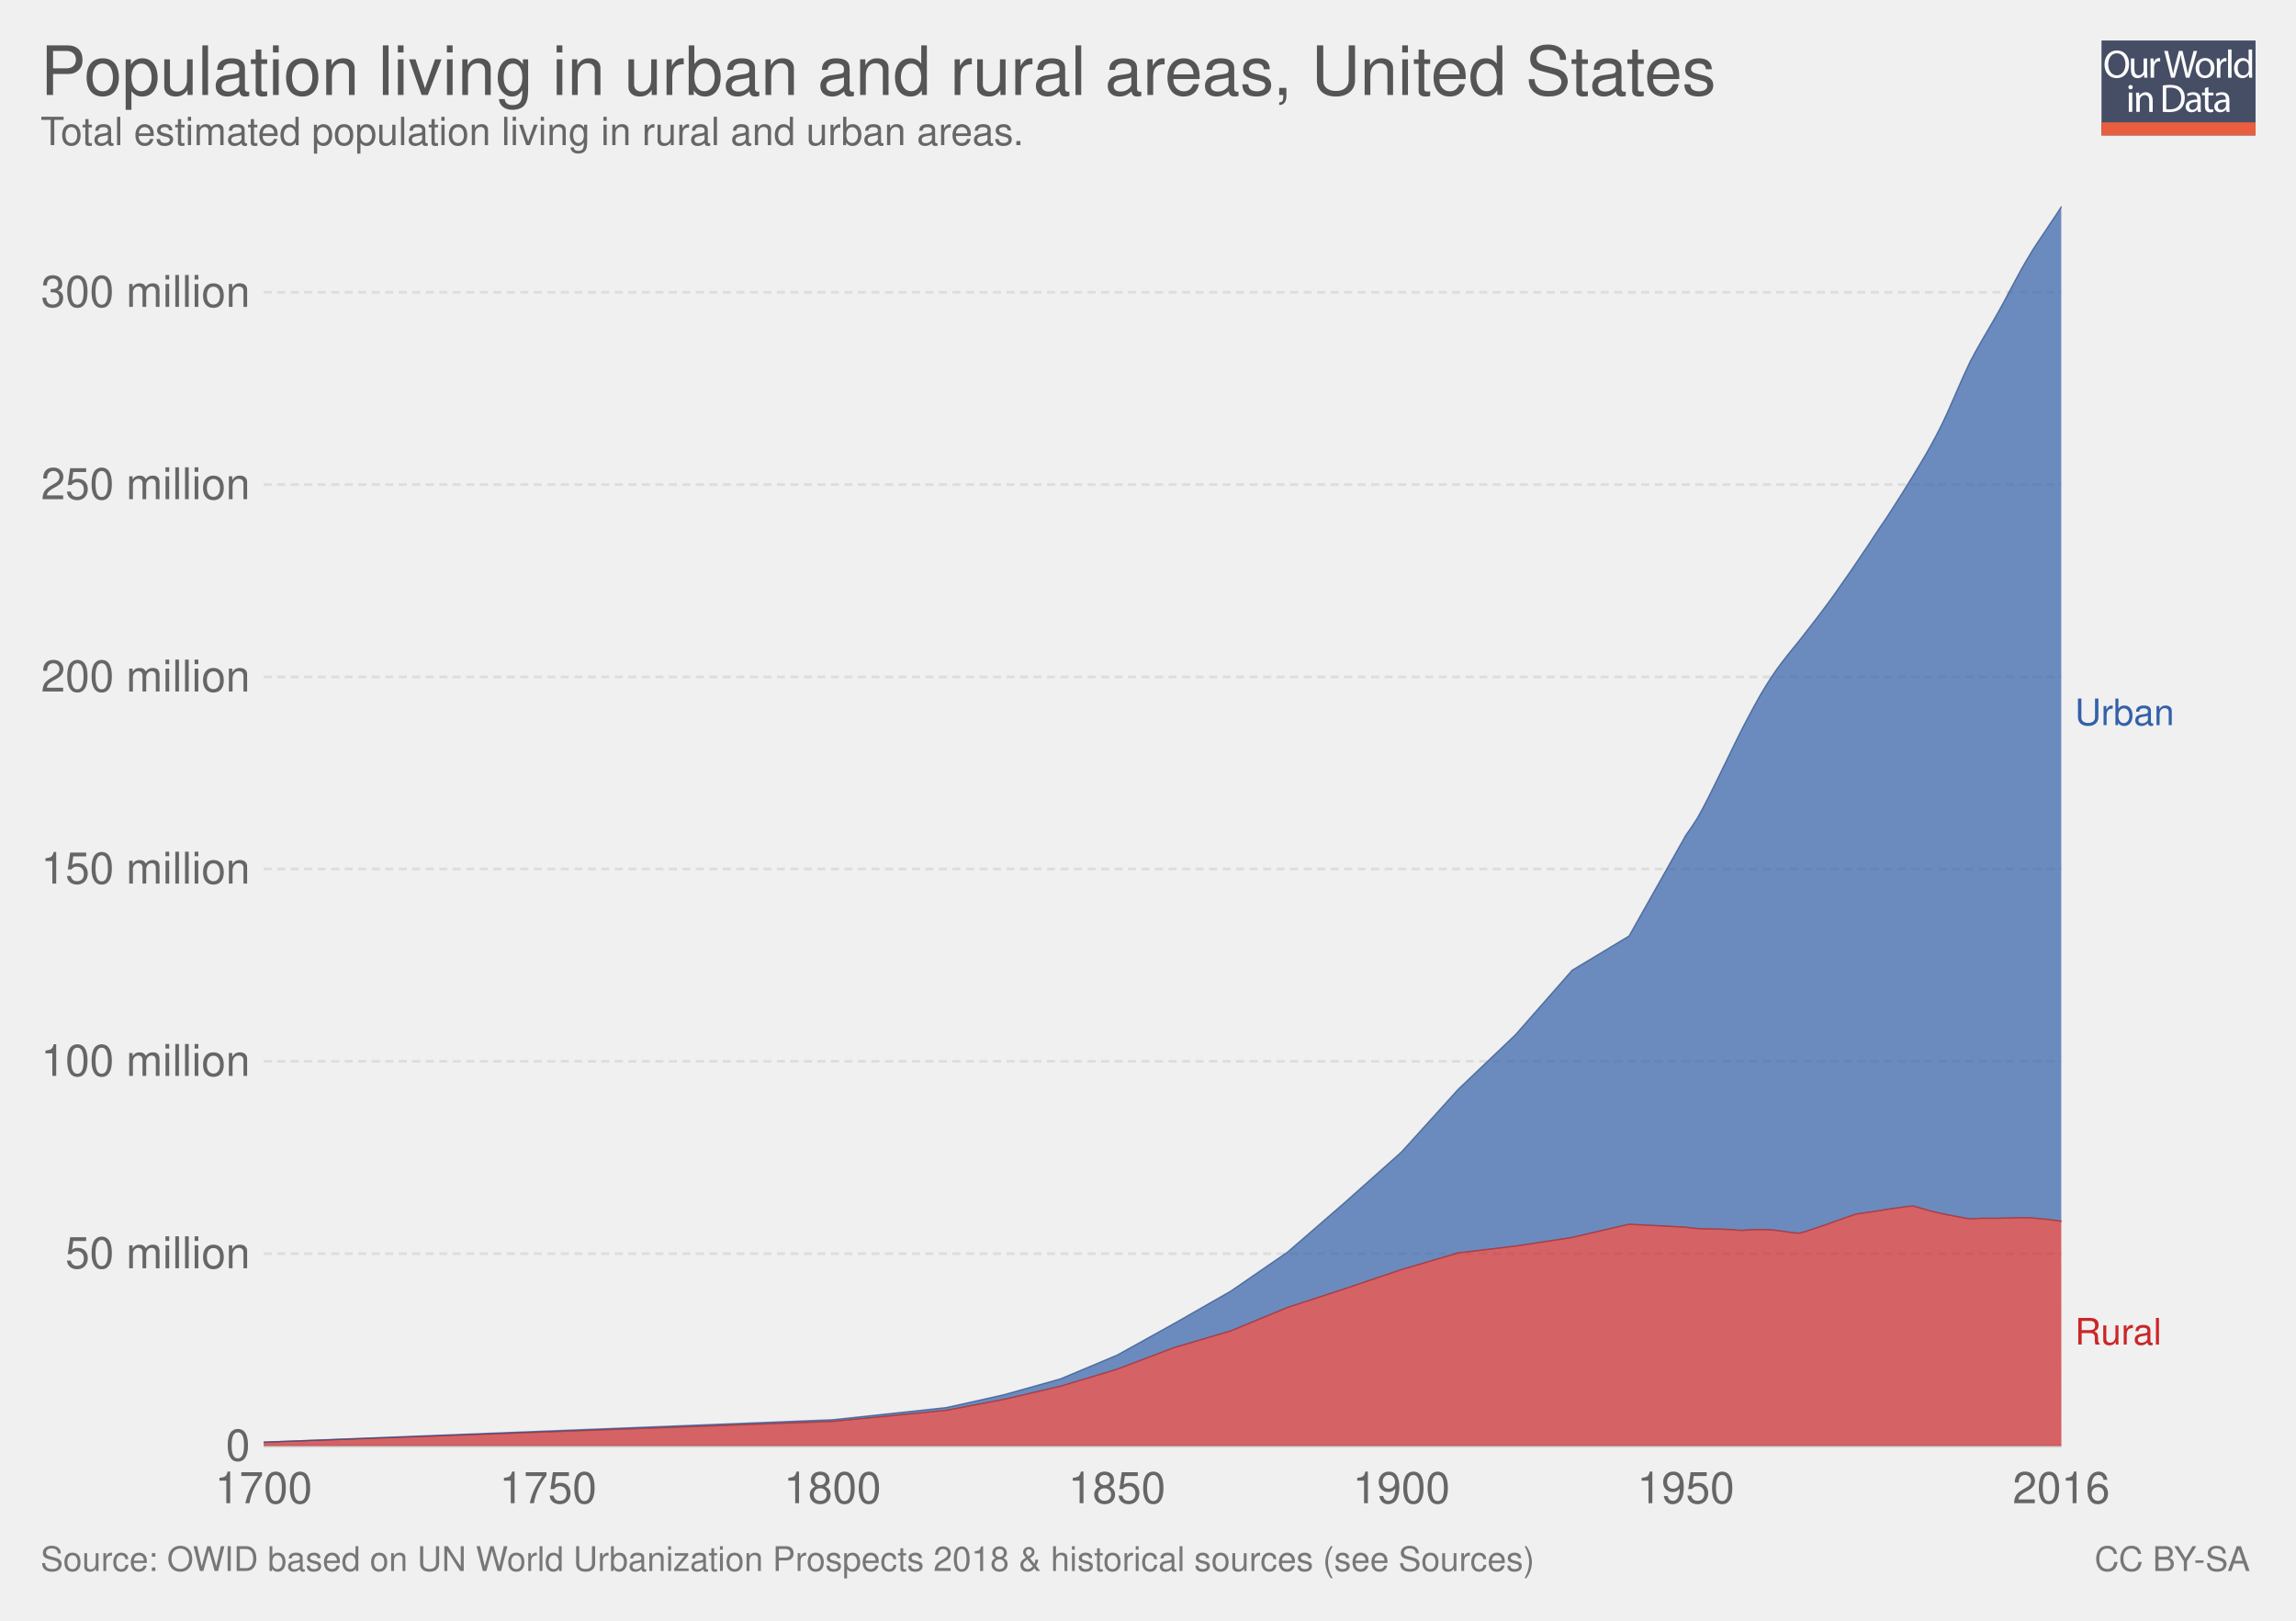
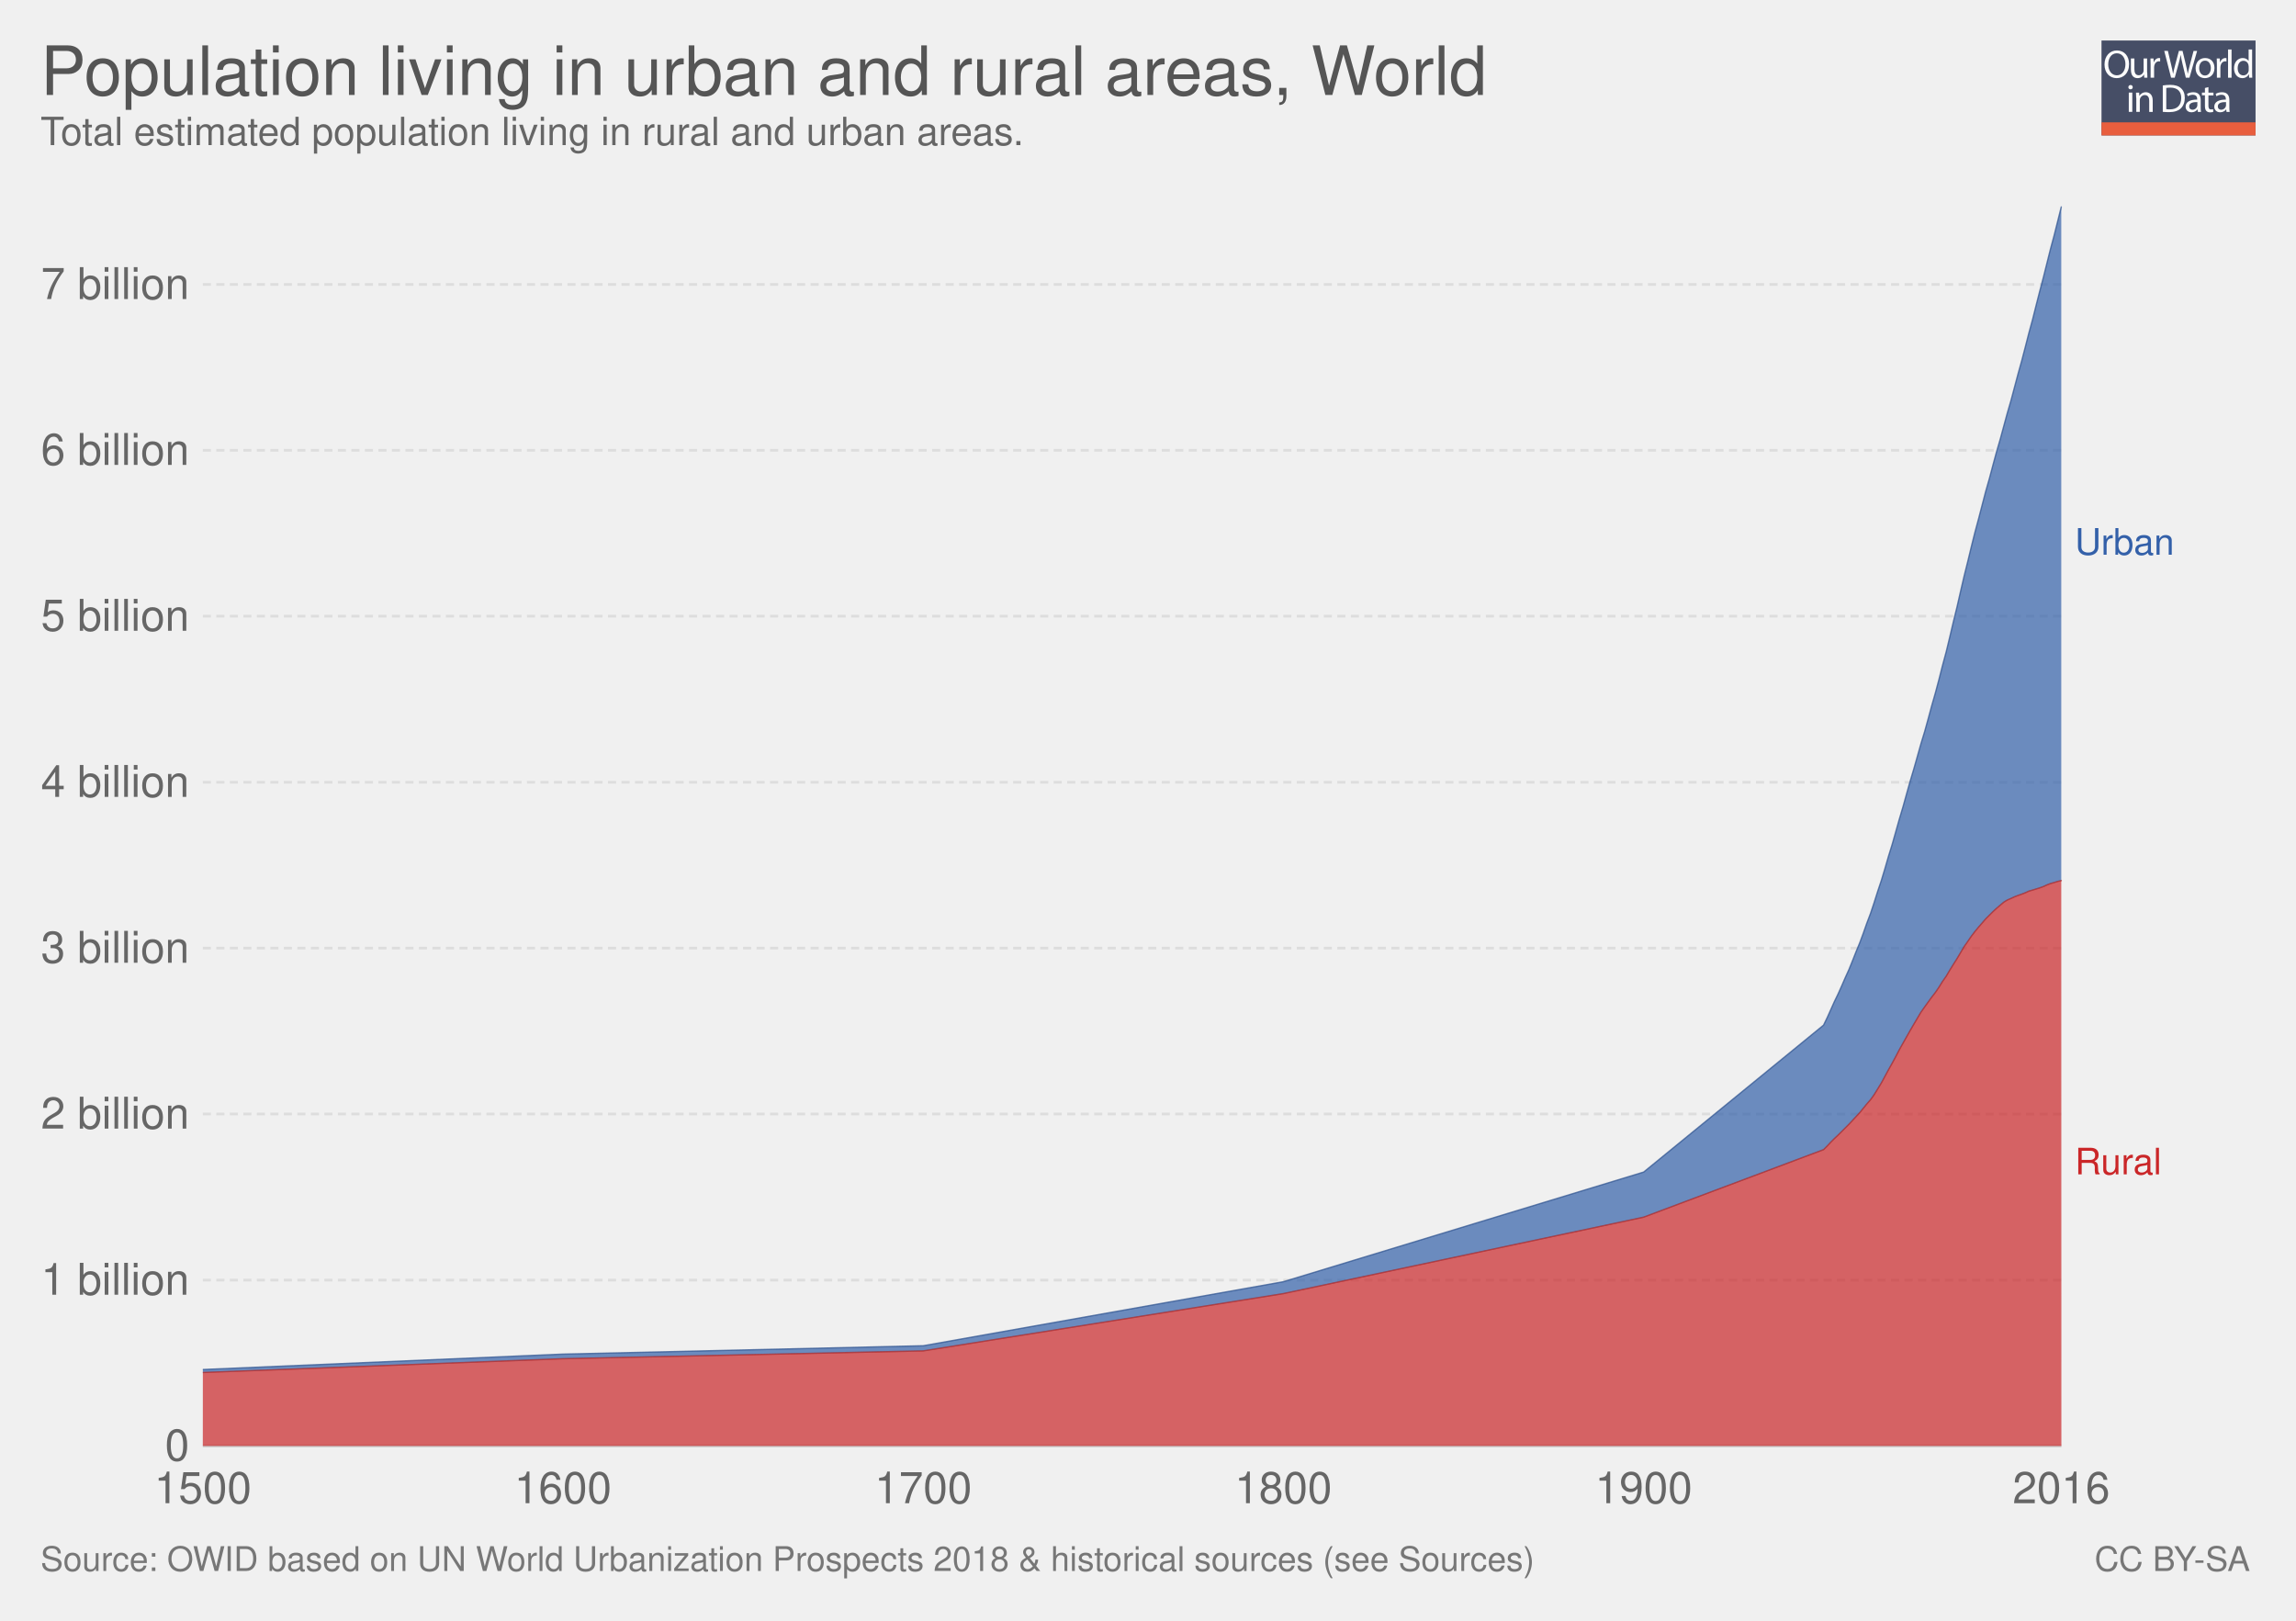
<svg xmlns="http://www.w3.org/2000/svg" xmlns:xlink="http://www.w3.org/1999/xlink" version="1.1" style="font-family: 'Helvetica Neue', Helvetica, Arial, sans-serif; font-size: 18px; background-color: white; text-rendering: optimizeLegibility; -webkit-font-smoothing: antialiased;" width="850" height="600">
  <g class="ChartTab">
    <g class="HeaderView">
      <g opacity="0.8" transform="translate(778, 15) scale(0.27)">
        <a xlink:href="https://ourworldindata.org" target="_blank">
          <g>
            <rect x="0" y="0" fill="#1B2543" width="211.2" height="130.1" />
            <rect x="0" y="112.2" fill="#E63912" width="211.2" height="17.9" />
            <g>
              <rect x="1.2" y="12.3" fill="none" width="210.2" height="99.2" />
              <path fill="#FFFFFF" d="M37.8,32.2c0,12.7-7.7,19.4-17.1,19.4c-9.7,0-16.6-7.5-16.6-18.7c0-11.7,7.3-19.3,17.1-19.3 C31.3,13.7,37.8,21.3,37.8,32.2z M9.2,32.8c0,7.9,4.3,14.9,11.8,14.9c7.5,0,11.8-6.9,11.8-15.3c0-7.3-3.8-14.9-11.8-14.9 C13.1,17.5,9.2,24.8,9.2,32.8z" />
              <path fill="#FFFFFF" d="M62.7,43.8c0,2.7,0.1,5.1,0.2,7.2h-4.3l-0.3-4.3h-0.1c-1.3,2.1-4,4.9-8.8,4.9c-4.2,0-9.1-2.3-9.1-11.6 V24.6h4.8v14.6c0,5,1.5,8.4,5.9,8.4c3.2,0,5.5-2.2,6.3-4.4c0.3-0.7,0.4-1.6,0.4-2.5V24.6h4.8V43.8z" />
              <path fill="#FFFFFF" d="M67.3,32.8c0-3.1-0.1-5.8-0.2-8.2h4.2l0.2,5.2h0.2c1.2-3.5,4.1-5.8,7.3-5.8c0.5,0,0.9,0.1,1.4,0.2v4.5 c-0.5-0.1-1-0.2-1.6-0.2c-3.4,0-5.8,2.6-6.5,6.2c-0.1,0.7-0.2,1.4-0.2,2.2V51h-4.8V32.8z" />
              <path fill="#FFFFFF" d="M95.4,51l-9.4-36.8h5l4.4,18.6c1.1,4.6,2.1,9.2,2.7,12.7h0.1c0.6-3.7,1.8-8,3-12.8l4.9-18.5h5l4.5,18.7 c1,4.4,2,8.7,2.6,12.6h0.1c0.8-4,1.8-8.1,3-12.7l4.9-18.5h4.9L120.6,51h-5L111,31.9c-1.1-4.7-1.9-8.3-2.4-12h-0.1 c-0.7,3.7-1.5,7.3-2.8,12L100.4,51H95.4z" />
              <path fill="#FFFFFF" d="M154.9,37.6c0,9.8-6.8,14-13.2,14c-7.2,0-12.7-5.2-12.7-13.6c0-8.8,5.8-14,13.1-14 C149.8,24,154.9,29.5,154.9,37.6z M133.9,37.9c0,5.8,3.3,10.1,8,10.1c4.6,0,8-4.3,8-10.3c0-4.5-2.2-10.1-7.9-10.1 C136.3,27.6,133.9,32.8,133.9,37.9z" />
              <path fill="#FFFFFF" d="M158.2,32.8c0-3.1-0.1-5.8-0.2-8.2h4.2l0.2,5.2h0.2c1.2-3.5,4.1-5.8,7.3-5.8c0.5,0,0.9,0.1,1.4,0.2v4.5 c-0.5-0.1-1-0.2-1.6-0.2c-3.4,0-5.8,2.6-6.5,6.2c-0.1,0.7-0.2,1.4-0.2,2.2V51h-4.8V32.8z" />
              <path fill="#FFFFFF" d="M173.5,12.3h4.8V51h-4.8V12.3z" />
              <path fill="#FFFFFF" d="M206.5,12.3v31.9c0,2.3,0.1,5,0.2,6.8h-4.3l-0.2-4.6H202c-1.5,2.9-4.7,5.2-9,5.2 c-6.4,0-11.3-5.4-11.3-13.4c-0.1-8.8,5.4-14.2,11.9-14.2c4,0,6.8,1.9,8,4h0.1V12.3H206.5z M201.7,35.4c0-0.6-0.1-1.4-0.2-2 c-0.7-3.1-3.3-5.6-6.9-5.6c-5,0-7.9,4.4-7.9,10.2c0,5.3,2.6,9.8,7.8,9.8c3.2,0,6.2-2.1,7.1-5.7c0.2-0.7,0.2-1.3,0.2-2.1V35.4z" />
              <path fill="#FFFFFF" d="M42.8,64c0.1,1.6-1.1,2.9-3.1,2.9c-1.7,0-2.9-1.3-2.9-2.9c0-1.7,1.3-3,3-3C41.7,61,42.8,62.3,42.8,64z M37.4,97.8V71.4h4.8v26.4H37.4z" />
              <path fill="#FFFFFF" d="M47.5,78.6c0-2.7-0.1-5-0.2-7.1h4.3l0.3,4.4h0.1c1.3-2.5,4.4-5,8.8-5c3.7,0,9.4,2.2,9.4,11.2v15.8h-4.8 V82.6c0-4.3-1.6-7.8-6.1-7.8c-3.2,0-5.6,2.2-6.5,4.9c-0.2,0.6-0.3,1.4-0.3,2.2v15.9h-4.8V78.6z" />
              <path fill="#FFFFFF" d="M84,61.6c2.9-0.4,6.3-0.8,10.1-0.8c6.8,0,11.7,1.6,14.9,4.6c3.3,3,5.2,7.3,5.2,13.2c0,6-1.9,10.9-5.3,14.3 c-3.4,3.4-9.1,5.3-16.3,5.3c-3.4,0-6.2-0.2-8.6-0.4V61.6z M88.8,94.1c1.2,0.2,3,0.3,4.8,0.3c10.2,0,15.7-5.7,15.7-15.6 c0.1-8.7-4.9-14.2-14.9-14.2c-2.5,0-4.3,0.2-5.6,0.5V94.1z" />
              <path fill="#FFFFFF" d="M132.1,97.8l-0.4-3.3h-0.2c-1.5,2.1-4.3,3.9-8.1,3.9c-5.4,0-8.1-3.8-8.1-7.6c0-6.4,5.7-9.9,15.9-9.8v-0.5 c0-2.2-0.6-6.1-6-6.1c-2.5,0-5,0.8-6.9,2l-1.1-3.2c2.2-1.4,5.4-2.3,8.7-2.3c8.1,0,10.1,5.5,10.1,10.8v9.9c0,2.3,0.1,4.5,0.4,6.3 H132.1z M131.4,84.4c-5.3-0.1-11.2,0.8-11.2,5.9c0,3.1,2.1,4.6,4.5,4.6c3.4,0,5.6-2.2,6.4-4.4c0.2-0.5,0.3-1,0.3-1.5V84.4z" />
              <path fill="#FFFFFF" d="M146.6,63.9v7.6h6.9v3.7h-6.9v14.2c0,3.3,0.9,5.1,3.6,5.1c1.3,0,2.2-0.2,2.8-0.3l0.2,3.6 c-0.9,0.4-2.4,0.7-4.3,0.7c-2.2,0-4-0.7-5.2-2c-1.4-1.4-1.9-3.8-1.9-6.9V75.1h-4.1v-3.7h4.1v-6.3L146.6,63.9z" />
              <path fill="#FFFFFF" d="M171.4,97.8l-0.4-3.3h-0.2c-1.5,2.1-4.3,3.9-8.1,3.9c-5.4,0-8.1-3.8-8.1-7.6c0-6.4,5.7-9.9,15.9-9.8v-0.5 c0-2.2-0.6-6.1-6-6.1c-2.5,0-5,0.8-6.9,2l-1.1-3.2c2.2-1.4,5.4-2.3,8.7-2.3c8.1,0,10.1,5.5,10.1,10.8v9.9c0,2.3,0.1,4.5,0.4,6.3 H171.4z M170.7,84.4c-5.3-0.1-11.2,0.8-11.2,5.9c0,3.1,2.1,4.6,4.5,4.6c3.4,0,5.6-2.2,6.4-4.4c0.2-0.5,0.3-1,0.3-1.5V84.4z" />
            </g>
          </g>
        </a>
      </g>
      <a href="https://ourworldindata.org/grapher/urban-and-rural-population-stacked" target="_blank">
        <text font-size="25.20" x="15.0" y="35.2" fill="#555">
-           <tspan x="15" y="35.16">Population living in urban and rural areas, United States</tspan>
+           <tspan x="15" y="35.16">Population living in urban and rural areas, World</tspan>
        </text>
      </a>
      <text font-size="14.40" x="15.0" y="53.7" fill="#666">
        <tspan x="15" y="53.72">Total estimated population living in rural and urban areas.</tspan>
      </text>
    </g>
    <g class="StackedArea">
      <defs>
        <clipPath id="boundsClip-1">
-           <rect x="97.598" y="0" width="820" height="959.8" />
+           <rect x="75.08" y="0" width="820" height="959.8" />
        </clipPath>
      </defs>
      <g class="AxisBoxView">
        <g class="HorizontalAxis">
-           <text x="97.6" y="556.5" fill="#666" text-anchor="middle" font-size="16.2">1700</text>
-           <text x="202.9" y="556.5" fill="#666" text-anchor="middle" font-size="16.2">1750</text>
-           <text x="308.2" y="556.5" fill="#666" text-anchor="middle" font-size="16.2">1800</text>
-           <text x="413.5" y="556.5" fill="#666" text-anchor="middle" font-size="16.2">1850</text>
-           <text x="518.8" y="556.5" fill="#666" text-anchor="middle" font-size="16.2">1900</text>
-           <text x="624.1" y="556.5" fill="#666" text-anchor="middle" font-size="16.2">1950</text>
+           <text x="75.1" y="556.5" fill="#666" text-anchor="middle" font-size="16.2">1500</text>
+           <text x="208.4" y="556.5" fill="#666" text-anchor="middle" font-size="16.2">1600</text>
+           <text x="341.8" y="556.5" fill="#666" text-anchor="middle" font-size="16.2">1700</text>
+           <text x="475.1" y="556.5" fill="#666" text-anchor="middle" font-size="16.2">1800</text>
+           <text x="608.5" y="556.5" fill="#666" text-anchor="middle" font-size="16.2">1900</text>
          <text x="763.1" y="556.5" fill="#666" text-anchor="middle" font-size="16.2">2016</text>
        </g>
        <g class="VerticalAxis">
-           <text x="92.60" y="535.3" fill="#666" dominant-baseline="middle" text-anchor="end" font-size="16.2">0</text>
-           <text x="92.60" y="464.1" fill="#666" dominant-baseline="middle" text-anchor="end" font-size="16.2">50 million</text>
-           <text x="92.60" y="392.9" fill="#666" dominant-baseline="middle" text-anchor="end" font-size="16.2">100 million</text>
-           <text x="92.60" y="321.7" fill="#666" dominant-baseline="middle" text-anchor="end" font-size="16.2">150 million</text>
-           <text x="92.60" y="250.6" fill="#666" dominant-baseline="middle" text-anchor="end" font-size="16.2">200 million</text>
-           <text x="92.60" y="179.4" fill="#666" dominant-baseline="middle" text-anchor="end" font-size="16.2">250 million</text>
-           <text x="92.60" y="108.2" fill="#666" dominant-baseline="middle" text-anchor="end" font-size="16.2">300 million</text>
+           <text x="70.08" y="535.3" fill="#666" dominant-baseline="middle" text-anchor="end" font-size="16.2">0</text>
+           <text x="70.08" y="473.9" fill="#666" dominant-baseline="middle" text-anchor="end" font-size="16.2">1 billion</text>
+           <text x="70.08" y="412.4" fill="#666" dominant-baseline="middle" text-anchor="end" font-size="16.2">2 billion</text>
+           <text x="70.08" y="351" fill="#666" dominant-baseline="middle" text-anchor="end" font-size="16.2">3 billion</text>
+           <text x="70.08" y="289.6" fill="#666" dominant-baseline="middle" text-anchor="end" font-size="16.2">4 billion</text>
+           <text x="70.08" y="228.1" fill="#666" dominant-baseline="middle" text-anchor="end" font-size="16.2">5 billion</text>
+           <text x="70.08" y="166.7" fill="#666" dominant-baseline="middle" text-anchor="end" font-size="16.2">6 billion</text>
+           <text x="70.08" y="105.3" fill="#666" dominant-baseline="middle" text-anchor="end" font-size="16.2">7 billion</text>
        </g>
        <g class="AxisGridLines">
-           <line x1="97.60" y1="535.3" x2="763.14" y2="535.3" stroke="#ccc" />
-           <line x1="97.60" y1="464.1" x2="763.14" y2="464.1" stroke="#ddd" stroke-dasharray="3,2" />
-           <line x1="97.60" y1="392.9" x2="763.14" y2="392.9" stroke="#ddd" stroke-dasharray="3,2" />
-           <line x1="97.60" y1="321.7" x2="763.14" y2="321.7" stroke="#ddd" stroke-dasharray="3,2" />
-           <line x1="97.60" y1="250.6" x2="763.14" y2="250.6" stroke="#ddd" stroke-dasharray="3,2" />
-           <line x1="97.60" y1="179.4" x2="763.14" y2="179.4" stroke="#ddd" stroke-dasharray="3,2" />
-           <line x1="97.60" y1="108.2" x2="763.14" y2="108.2" stroke="#ddd" stroke-dasharray="3,2" />
+           <line x1="75.08" y1="535.3" x2="763.14" y2="535.3" stroke="#ccc" />
+           <line x1="75.08" y1="473.9" x2="763.14" y2="473.9" stroke="#ddd" stroke-dasharray="3,2" />
+           <line x1="75.08" y1="412.4" x2="763.14" y2="412.4" stroke="#ddd" stroke-dasharray="3,2" />
+           <line x1="75.08" y1="351" x2="763.14" y2="351" stroke="#ddd" stroke-dasharray="3,2" />
+           <line x1="75.08" y1="289.6" x2="763.14" y2="289.6" stroke="#ddd" stroke-dasharray="3,2" />
+           <line x1="75.08" y1="228.1" x2="763.14" y2="228.1" stroke="#ddd" stroke-dasharray="3,2" />
+           <line x1="75.08" y1="166.7" x2="763.14" y2="166.7" stroke="#ddd" stroke-dasharray="3,2" />
+           <line x1="75.08" y1="105.3" x2="763.14" y2="105.3" stroke="#ddd" stroke-dasharray="3,2" />
        </g>
      </g>
      <g clip-path="url(#boundsClip-1)">
        <g class="HeightedLegend clickable">
          <g class="legendMark">
-             <rect x="763.145" y="257.65" width="71.855" height="13.5" fill="#fff" opacity="0" />
-             <text font-size="13.50" x="768.1" y="268.4" fill="#3360a9">
-               <tspan x="768.145" y="268.45">Urban</tspan>
+             <rect x="763.145" y="194.55" width="71.855" height="13.5" fill="#fff" opacity="0" />
+             <text font-size="13.50" x="768.1" y="205.4" fill="#3360a9">
+               <tspan x="768.145" y="205.35">Urban</tspan>
            </text>
          </g>
          <g class="legendMark">
-             <rect x="763.145" y="486.95" width="67.265" height="13.5" fill="#fff" opacity="0" />
-             <text font-size="13.50" x="768.1" y="497.8" fill="#ca2628">
-               <tspan x="768.145" y="497.75">Rural</tspan>
+             <rect x="763.145" y="423.95" width="67.265" height="13.5" fill="#fff" opacity="0" />
+             <text font-size="13.50" x="768.1" y="434.8" fill="#ca2628">
+               <tspan x="768.145" y="434.75">Rural</tspan>
            </text>
          </g>
        </g>
        <g class="Areas">
-           <rect x="97.598" y="76.6" width="665.547" height="458.7" opacity="0" fill="rgba(255,255,255,0)" />
-           <path stroke-linecap="round" d="M97.6 533.9L308.2 526.2L350.3 522.1L371.4 518.1L392.5 513.2L413.5 506.9L434.6 498.9L455.6 492.7L476.7 484L497.8 477.1L518.8 470L539.9 463.8L561 461.3L582 458.1L603.1 453.2L624.1 454.3L626.2 454.6L628.4 454.8L630.5 454.9L632.6 454.9L634.7 455L636.8 455L638.9 455.1L641 455.2L643.1 455.4L645.2 455.5L647.3 455.3L649.4 455.2L651.5 455.2L653.6 455.2L655.7 455.3L657.8 455.5L659.9 455.8L662 456.1L664.2 456.4L666.3 456.5L668.4 455.9L670.5 455.2L672.6 454.5L674.7 453.8L676.8 453.1L678.9 452.3L681 451.6L683.1 450.8L685.2 450.1L687.3 449.4L689.4 449.1L691.5 448.8L693.6 448.5L695.7 448.2L697.9 447.8L700 447.5L702.1 447.2L704.2 446.9L706.3 446.6L708.4 446.5L710.5 447.1L712.6 447.7L714.7 448.3L716.8 448.8L718.9 449.3L721 449.7L723.1 450.1L725.2 450.5L727.3 450.9L729.4 451.2L731.6 451.1L733.7 451L735.8 451L737.9 451L740 451L742.1 450.9L744.2 450.9L746.3 450.8L748.4 450.8L750.5 450.8L752.6 450.9L754.7 451.1L756.8 451.3L758.9 451.5L761 451.8L763.1 452.1L763.145 535.3L97.598 535.3" fill="#ca2628" fill-opacity="0.7" class="United-States_1-area" />
-           <path stroke-linecap="round" d="M97.6 533.9L308.2 525.6L350.3 521.1L371.4 516.4L392.5 510.5L413.5 501.7L434.6 490L455.6 478L476.7 463.5L497.8 445.2L518.8 426.5L539.9 403.2L561 383.1L582 359.2L603.1 346.5L624.1 309.2L626.2 306.2L628.4 302.8L630.5 299L632.6 294.9L634.7 290.7L636.8 286.4L638.9 282.1L641 277.8L643.1 273.5L645.2 269.3L647.3 265.3L649.4 261.4L651.5 257.6L653.6 254.1L655.7 250.8L657.8 247.7L659.9 244.9L662 242.2L664.2 239.5L666.3 236.9L668.4 234.2L670.5 231.5L672.6 228.8L674.7 226L676.8 223.2L678.9 220.3L681 217.3L683.1 214.3L685.2 211.3L687.3 208.2L689.4 205.1L691.5 202L693.6 198.8L695.7 195.6L697.9 192.4L700 189.2L702.1 185.9L704.2 182.6L706.3 179.2L708.4 175.8L710.5 172.3L712.6 168.8L714.7 165.1L716.8 161.2L718.9 157.1L721 152.6L723.1 147.8L725.2 143L727.3 138.3L729.4 133.8L731.6 129.7L733.7 126L735.8 122.4L737.9 118.8L740 115.1L742.1 111.3L744.2 107.3L746.3 103.4L748.4 99.5L750.5 95.9L752.6 92.4L754.7 89.2L756.8 86.1L758.9 82.9L761 79.8L763.1 76.6L763.1 452.1L761 451.8L758.9 451.5L756.8 451.3L754.7 451.1L752.6 450.9L750.5 450.8L748.4 450.8L746.3 450.8L744.2 450.9L742.1 450.9L740 451L737.9 451L735.8 451L733.7 451L731.6 451.1L729.4 451.2L727.3 450.9L725.2 450.5L723.1 450.1L721 449.7L718.9 449.3L716.8 448.8L714.7 448.3L712.6 447.7L710.5 447.1L708.4 446.5L706.3 446.6L704.2 446.9L702.1 447.2L700 447.5L697.9 447.8L695.7 448.2L693.6 448.5L691.5 448.8L689.4 449.1L687.3 449.4L685.2 450.1L683.1 450.8L681 451.6L678.9 452.3L676.8 453.1L674.7 453.8L672.6 454.5L670.5 455.2L668.4 455.9L666.3 456.5L664.2 456.4L662 456.1L659.9 455.8L657.8 455.5L655.7 455.3L653.6 455.2L651.5 455.2L649.4 455.2L647.3 455.3L645.2 455.5L643.1 455.4L641 455.2L638.9 455.1L636.8 455L634.7 455L632.6 454.9L630.5 454.9L628.4 454.8L626.2 454.6L624.1 454.3L603.1 453.2L582 458.1L561 461.3L539.9 463.8L518.8 470L497.8 477.1L476.7 484L455.6 492.7L434.6 498.9L413.5 506.9L392.5 513.2L371.4 518.1L350.3 522.1L308.2 526.2L97.6 533.9" fill="#3360a9" fill-opacity="0.7" class="United-States_0-area" />
-           <path stroke-linecap="round" d="M97.6 533.9L308.2 526.2L350.3 522.1L371.4 518.1L392.5 513.2L413.5 506.9L434.6 498.9L455.6 492.7L476.7 484L497.8 477.1L518.8 470L539.9 463.8L561 461.3L582 458.1L603.1 453.2L624.1 454.3L626.2 454.6L628.4 454.8L630.5 454.9L632.6 454.9L634.7 455L636.8 455L638.9 455.1L641 455.2L643.1 455.4L645.2 455.5L647.3 455.3L649.4 455.2L651.5 455.2L653.6 455.2L655.7 455.3L657.8 455.5L659.9 455.8L662 456.1L664.2 456.4L666.3 456.5L668.4 455.9L670.5 455.2L672.6 454.5L674.7 453.8L676.8 453.1L678.9 452.3L681 451.6L683.1 450.8L685.2 450.1L687.3 449.4L689.4 449.1L691.5 448.8L693.6 448.5L695.7 448.2L697.9 447.8L700 447.5L702.1 447.2L704.2 446.9L706.3 446.6L708.4 446.5L710.5 447.1L712.6 447.7L714.7 448.3L716.8 448.8L718.9 449.3L721 449.7L723.1 450.1L725.2 450.5L727.3 450.9L729.4 451.2L731.6 451.1L733.7 451L735.8 451L737.9 451L740 451L742.1 450.9L744.2 450.9L746.3 450.8L748.4 450.8L750.5 450.8L752.6 450.9L754.7 451.1L756.8 451.3L758.9 451.5L761 451.8L763.1 452.1" stroke="rgb(169, 32, 33)" stroke-opacity="0.7" stroke-width="0.5" fill="none" class="United-States_1-border" />
-           <path stroke-linecap="round" d="M97.6 533.9L308.2 525.6L350.3 521.1L371.4 516.4L392.5 510.5L413.5 501.7L434.6 490L455.6 478L476.7 463.5L497.8 445.2L518.8 426.5L539.9 403.2L561 383.1L582 359.2L603.1 346.5L624.1 309.2L626.2 306.2L628.4 302.8L630.5 299L632.6 294.9L634.7 290.7L636.8 286.4L638.9 282.1L641 277.8L643.1 273.5L645.2 269.3L647.3 265.3L649.4 261.4L651.5 257.6L653.6 254.1L655.7 250.8L657.8 247.7L659.9 244.9L662 242.2L664.2 239.5L666.3 236.9L668.4 234.2L670.5 231.5L672.6 228.8L674.7 226L676.8 223.2L678.9 220.3L681 217.3L683.1 214.3L685.2 211.3L687.3 208.2L689.4 205.1L691.5 202L693.6 198.8L695.7 195.6L697.9 192.4L700 189.2L702.1 185.9L704.2 182.6L706.3 179.2L708.4 175.8L710.5 172.3L712.6 168.8L714.7 165.1L716.8 161.2L718.9 157.1L721 152.6L723.1 147.8L725.2 143L727.3 138.3L729.4 133.8L731.6 129.7L733.7 126L735.8 122.4L737.9 118.8L740 115.1L742.1 111.3L744.2 107.3L746.3 103.4L748.4 99.5L750.5 95.9L752.6 92.4L754.7 89.2L756.8 86.1L758.9 82.9L761 79.8L763.1 76.6" stroke="rgb(43, 80, 141)" stroke-opacity="0.7" stroke-width="0.5" fill="none" class="United-States_0-border" />
+           <rect x="75.08" y="76.6" width="688.065" height="458.7" opacity="0" fill="rgba(255,255,255,0)" />
+           <path stroke-linecap="round" d="M75.1 508.1L208.4 503L341.8 500.1L475.1 478.9L608.5 450.6L675.1 425.6L676.5 424.2L677.8 422.8L679.1 421.5L680.5 420.2L681.8 418.9L683.1 417.6L684.5 416.2L685.8 414.8L687.1 413.4L688.5 411.9L689.8 410.3L691.1 408.7L692.5 407.1L693.8 405.3L695.1 403.2L696.5 400.9L697.8 398.5L699.1 396.1L700.5 393.6L701.8 391.2L703.1 388.7L704.5 386.2L705.8 383.9L707.1 381.6L708.5 379.2L709.8 377L711.1 374.8L712.5 372.8L713.8 371L715.1 369.2L716.5 367.4L717.8 365.5L719.1 363.4L720.5 361.4L721.8 359.2L723.1 357.1L724.5 354.9L725.8 352.7L727.1 350.5L728.5 348.5L729.8 346.6L731.1 344.9L732.5 343.2L733.8 341.7L735.1 340.2L736.5 338.8L737.8 337.5L739.1 336.3L740.5 335.1L741.8 334L743.1 333.2L744.5 332.6L745.8 332L747.1 331.5L748.5 331L749.8 330.5L751.1 329.9L752.5 329.5L753.8 329.1L755.1 328.7L756.5 328.2L757.8 327.6L759.1 327.1L760.5 326.7L761.8 326.3L763.1 326L763.145 535.3L75.08 535.3" fill="#ca2628" fill-opacity="0.7" class="World_1-area" />
+           <path stroke-linecap="round" d="M75.1 507L208.4 501.3L341.8 498.2L475.1 474.5L608.5 433.9L675.1 379.5L676.5 376.6L677.8 373.7L679.1 370.8L680.5 367.9L681.8 365L683.1 362L684.5 358.9L685.8 355.7L687.1 352.4L688.5 349L689.8 345.5L691.1 341.8L692.5 338.1L693.8 334.2L695.1 330.1L696.5 325.9L697.8 321.6L699.1 317.1L700.5 312.6L701.8 308L703.1 303.4L704.5 298.7L705.8 294L707.1 289.4L708.5 284.7L709.8 280.1L711.1 275.5L712.5 270.9L713.8 266.2L715.1 261.4L716.5 256.5L717.8 251.6L719.1 246.5L720.5 241.3L721.8 235.9L723.1 230.4L724.5 224.7L725.8 219L727.1 213.4L728.5 207.8L729.8 202.4L731.1 197.2L732.5 192L733.8 187L735.1 182L736.5 177.1L737.8 172.2L739.1 167.4L740.5 162.6L741.8 157.8L743.1 153L744.5 148.2L745.8 143.3L747.1 138.4L748.5 133.4L749.8 128.4L751.1 123.3L752.5 118.2L753.8 113L755.1 107.9L756.5 102.6L757.8 97.4L759.1 92.2L760.5 87L761.8 81.8L763.1 76.6L763.1 326L761.8 326.3L760.5 326.7L759.1 327.1L757.8 327.6L756.5 328.2L755.1 328.7L753.8 329.1L752.5 329.5L751.1 329.9L749.8 330.5L748.5 331L747.1 331.5L745.8 332L744.5 332.6L743.1 333.2L741.8 334L740.5 335.1L739.1 336.3L737.8 337.5L736.5 338.8L735.1 340.2L733.8 341.7L732.5 343.2L731.1 344.9L729.8 346.6L728.5 348.5L727.1 350.5L725.8 352.7L724.5 354.9L723.1 357.1L721.8 359.2L720.5 361.4L719.1 363.4L717.8 365.5L716.5 367.4L715.1 369.2L713.8 371L712.5 372.8L711.1 374.8L709.8 377L708.5 379.2L707.1 381.6L705.8 383.9L704.5 386.2L703.1 388.7L701.8 391.2L700.5 393.6L699.1 396.1L697.8 398.5L696.5 400.9L695.1 403.2L693.8 405.3L692.5 407.1L691.1 408.7L689.8 410.3L688.5 411.9L687.1 413.4L685.8 414.8L684.5 416.2L683.1 417.6L681.8 418.9L680.5 420.2L679.1 421.5L677.8 422.8L676.5 424.2L675.1 425.6L608.5 450.6L475.1 478.9L341.8 500.1L208.4 503L75.1 508.1" fill="#3360a9" fill-opacity="0.7" class="World_0-area" />
+           <path stroke-linecap="round" d="M75.1 508.1L208.4 503L341.8 500.1L475.1 478.9L608.5 450.6L675.1 425.6L676.5 424.2L677.8 422.8L679.1 421.5L680.5 420.2L681.8 418.9L683.1 417.6L684.5 416.2L685.8 414.8L687.1 413.4L688.5 411.9L689.8 410.3L691.1 408.7L692.5 407.1L693.8 405.3L695.1 403.2L696.5 400.9L697.8 398.5L699.1 396.1L700.5 393.6L701.8 391.2L703.1 388.7L704.5 386.2L705.8 383.9L707.1 381.6L708.5 379.2L709.8 377L711.1 374.8L712.5 372.8L713.8 371L715.1 369.2L716.5 367.4L717.8 365.5L719.1 363.4L720.5 361.4L721.8 359.2L723.1 357.1L724.5 354.9L725.8 352.7L727.1 350.5L728.5 348.5L729.8 346.6L731.1 344.9L732.5 343.2L733.8 341.7L735.1 340.2L736.5 338.8L737.8 337.5L739.1 336.3L740.5 335.1L741.8 334L743.1 333.2L744.5 332.6L745.8 332L747.1 331.5L748.5 331L749.8 330.5L751.1 329.9L752.5 329.5L753.8 329.1L755.1 328.7L756.5 328.2L757.8 327.6L759.1 327.1L760.5 326.7L761.8 326.3L763.1 326" stroke="rgb(169, 32, 33)" stroke-opacity="0.7" stroke-width="0.5" fill="none" class="World_1-border" />
+           <path stroke-linecap="round" d="M75.1 507L208.4 501.3L341.8 498.2L475.1 474.5L608.5 433.9L675.1 379.5L676.5 376.6L677.8 373.7L679.1 370.8L680.5 367.9L681.8 365L683.1 362L684.5 358.9L685.8 355.7L687.1 352.4L688.5 349L689.8 345.5L691.1 341.8L692.5 338.1L693.8 334.2L695.1 330.1L696.5 325.9L697.8 321.6L699.1 317.1L700.5 312.6L701.8 308L703.1 303.4L704.5 298.7L705.8 294L707.1 289.4L708.5 284.7L709.8 280.1L711.1 275.5L712.5 270.9L713.8 266.2L715.1 261.4L716.5 256.5L717.8 251.6L719.1 246.5L720.5 241.3L721.8 235.9L723.1 230.4L724.5 224.7L725.8 219L727.1 213.4L728.5 207.8L729.8 202.4L731.1 197.2L732.5 192L733.8 187L735.1 182L736.5 177.1L737.8 172.2L739.1 167.4L740.5 162.6L741.8 157.8L743.1 153L744.5 148.2L745.8 143.3L747.1 138.4L748.5 133.4L749.8 128.4L751.1 123.3L752.5 118.2L753.8 113L755.1 107.9L756.5 102.6L757.8 97.4L759.1 92.2L760.5 87L761.8 81.8L763.1 76.6" stroke="rgb(43, 80, 141)" stroke-opacity="0.7" stroke-width="0.5" fill="none" class="World_0-border" />
        </g>
      </g>
    </g>
    <g style="fill: #777;" class="SourcesFooter">
      <g style="fill: #777;" class="clickable">
        <text font-size="12.60" x="15.0" y="581.6">
          <tspan x="15" y="581.58">Source: OWID based on UN World Urbanization Prospects 2018 &amp; historical sources (see Sources)</tspan>
        </text>
      </g>
      <text font-size="12.60" x="775.4" y="581.6">
        <tspan x="775.402" y="581.58">
          <a style="fill: #777;" class="cclogo" href="http://creativecommons.org/licenses/by-sa/4.0/deed.en_US" target="_blank">CC BY-SA</a>
        </tspan>
      </text>
    </g>
  </g>
</svg>
